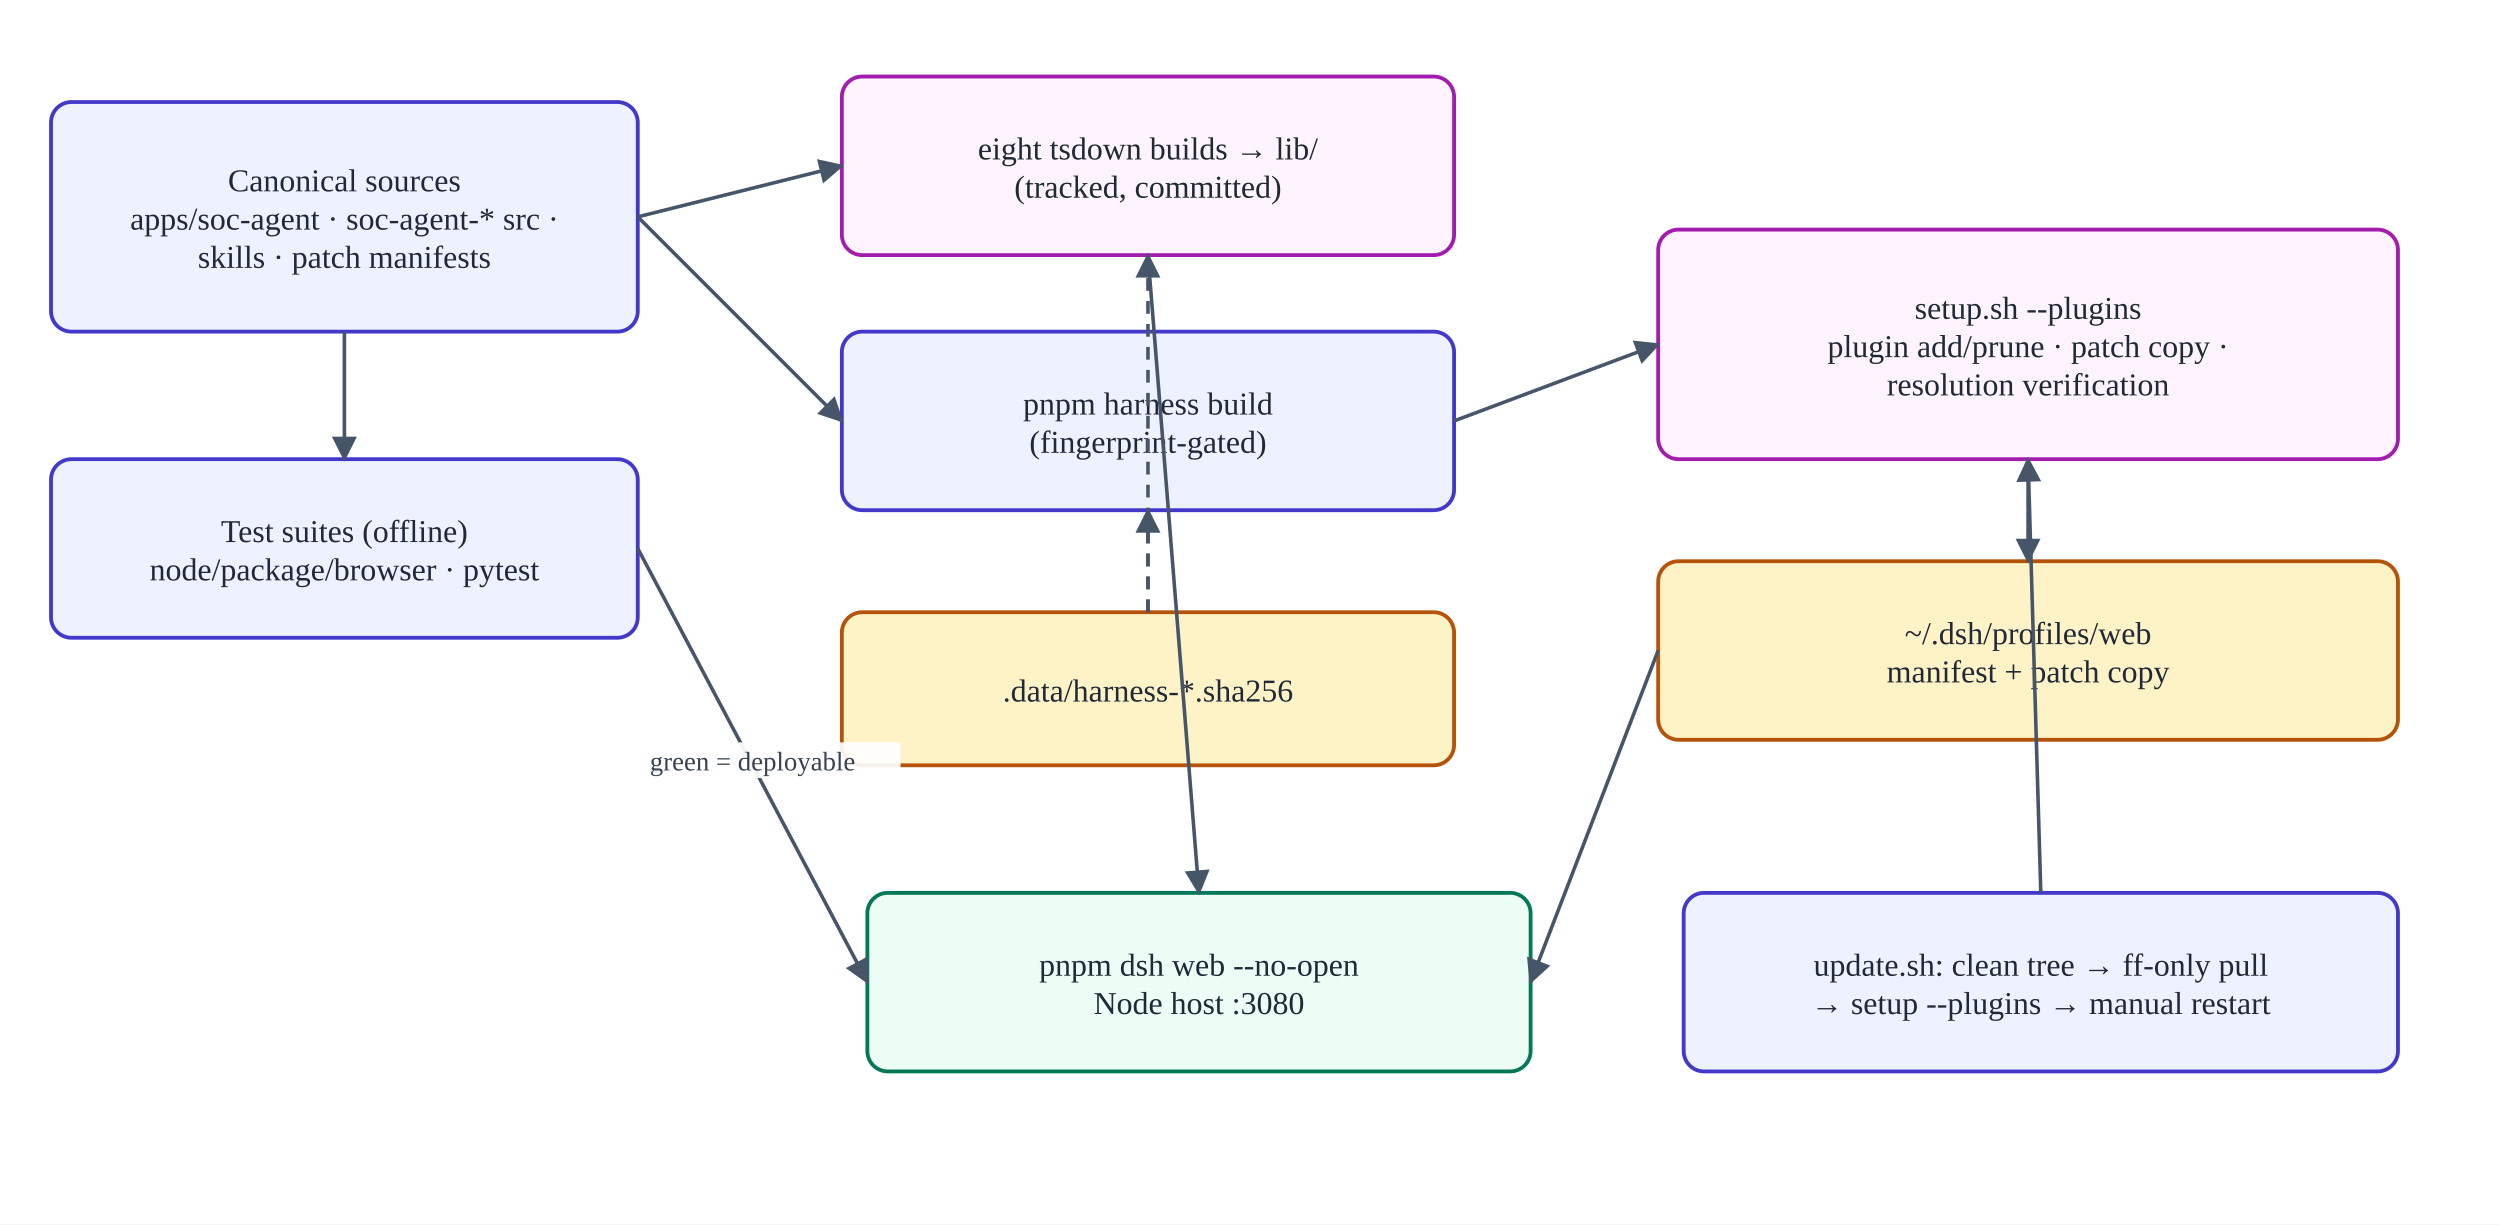
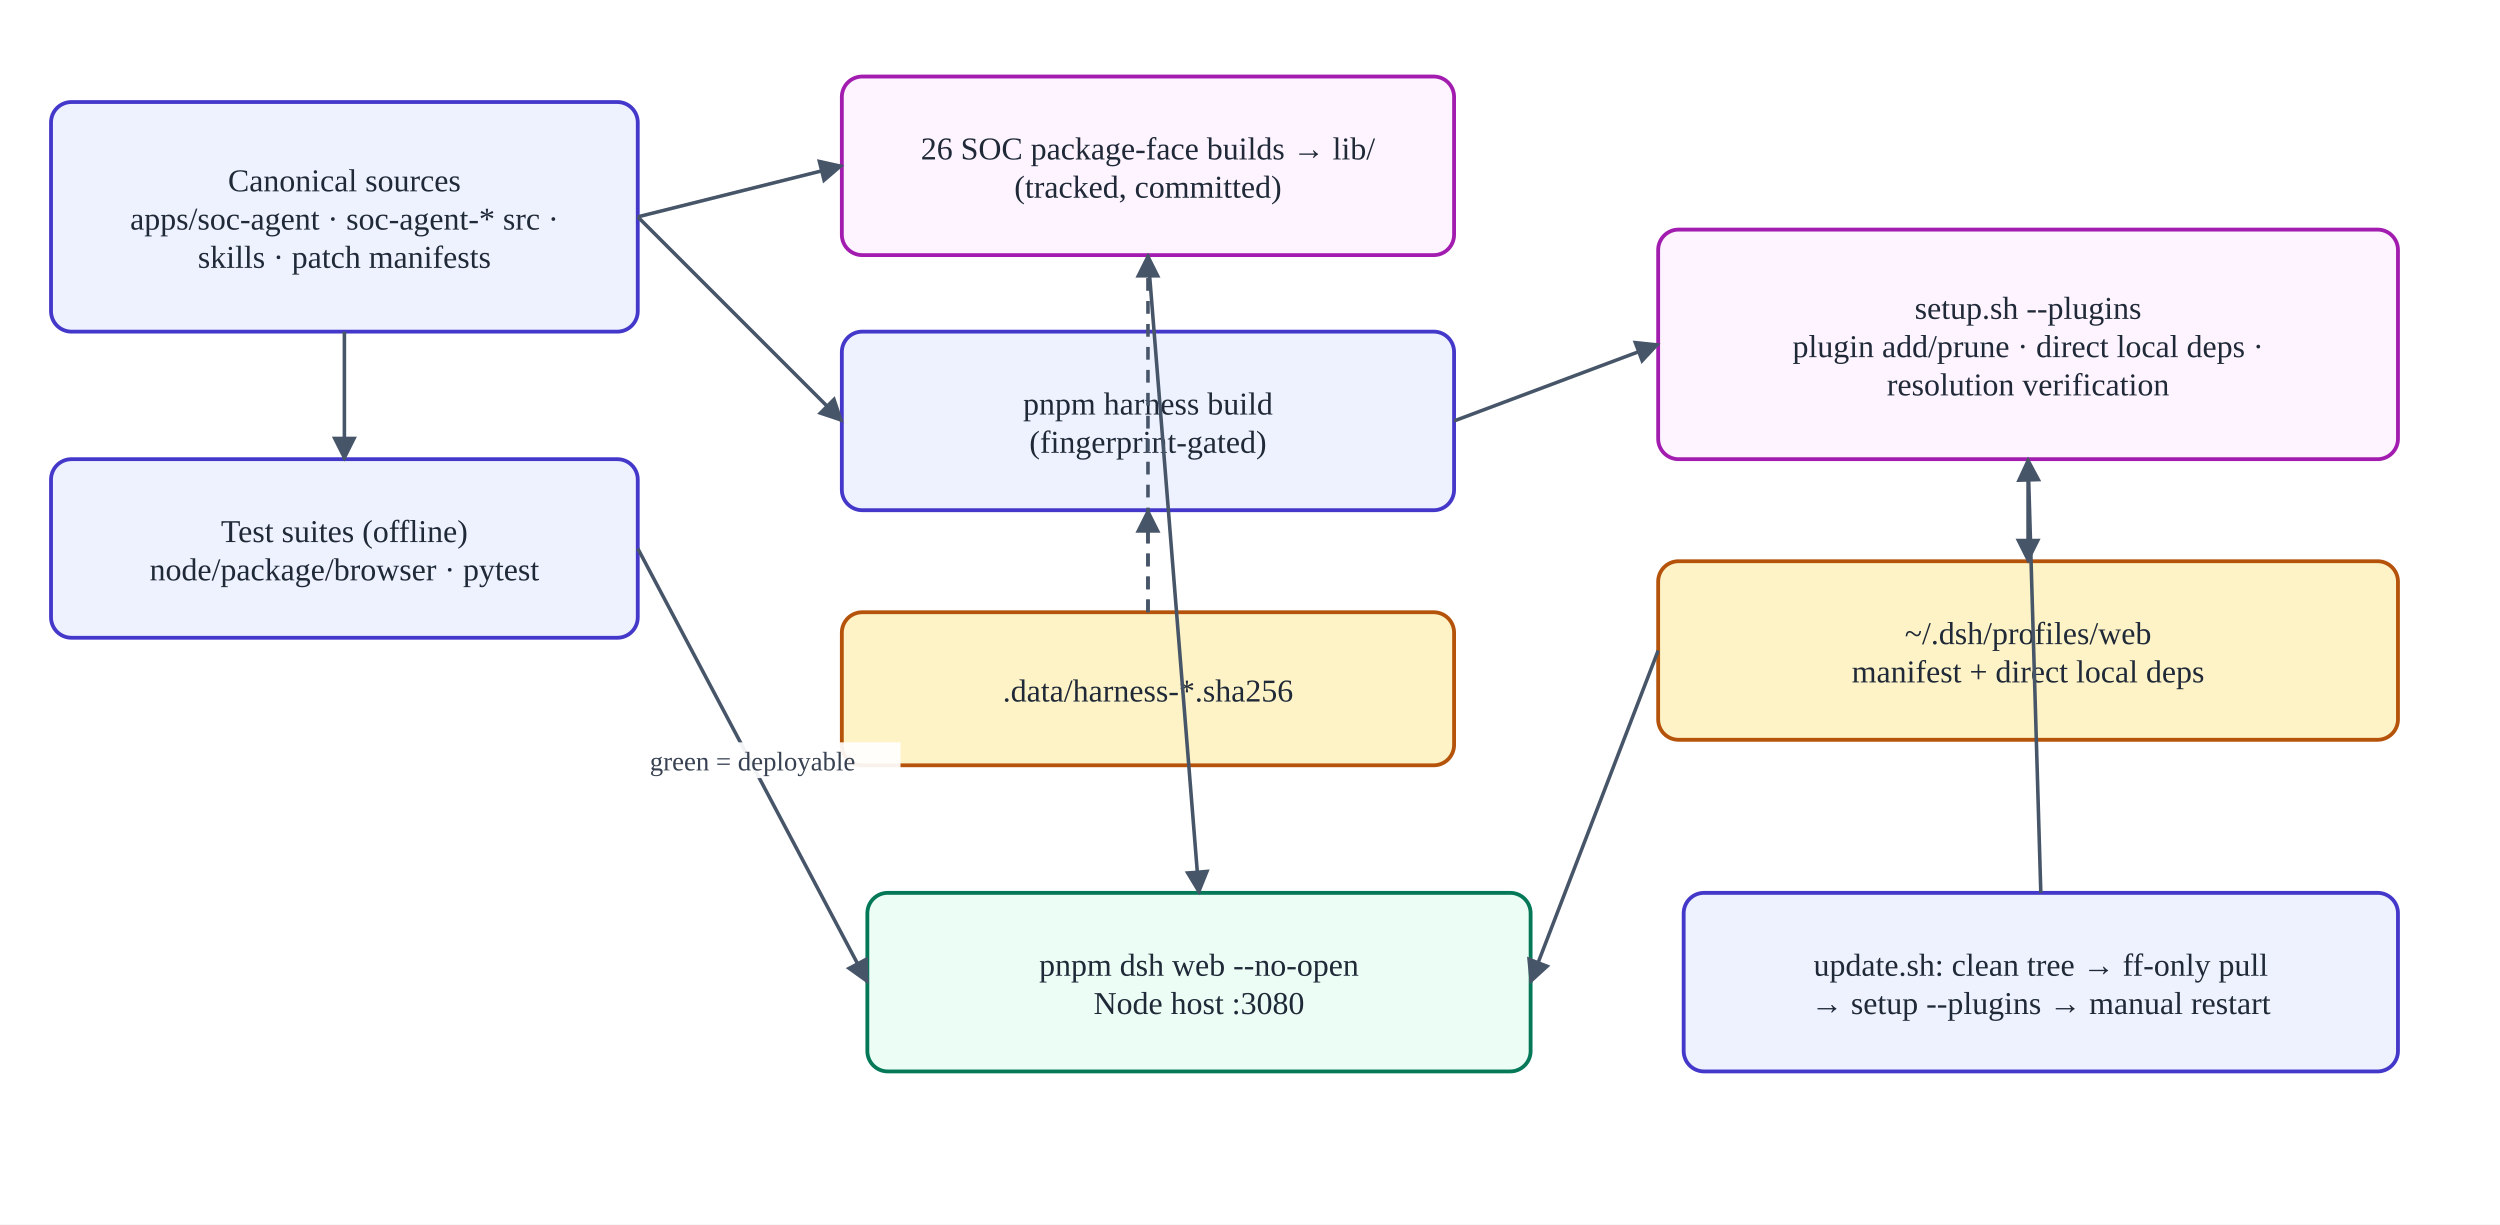
<svg xmlns="http://www.w3.org/2000/svg" viewBox="0 0 980 480" width="980" height="480" role="img" aria-labelledby="t d">
  <style>a[data-node] rect, a[data-node] ellipse { transition: stroke-width .15s; } a[data-node]:hover rect, a[data-node]:hover ellipse, a[data-node]:focus rect, a[data-node]:focus ellipse { stroke-width: 3; }</style>
  <defs>
    <marker id="arr" viewBox="0 0 10 10" refX="9" refY="5" markerWidth="7" markerHeight="7" orient="auto-start-reverse">
      <path d="M0,0 L10,5 L0,10 z" fill="#475569" />
    </marker>
  </defs>
  <rect width="980" height="480" fill="#ffffff" />
  <a href="development.html#commands" data-node="src" style="cursor:pointer">
    <rect x="20" y="40" width="230" height="90" rx="8" fill="#eef2ff" stroke="#4338ca" stroke-width="1.5" />
    <text x="135" y="75" text-anchor="middle" font-size="12.5" fill="#1f2937">Canonical sources</text>
    <text x="135" y="90" text-anchor="middle" font-size="12.5" fill="#1f2937">apps/soc-agent · soc-agent-* src ·</text>
    <text x="135" y="105" text-anchor="middle" font-size="12.5" fill="#1f2937">skills · patch manifests</text>
  </a>
  <a href="development.html#tests" data-node="ts" style="cursor:pointer">
    <rect x="20" y="180" width="230" height="70" rx="8" fill="#eef2ff" stroke="#4338ca" stroke-width="1.5" />
    <text x="135" y="212.5" text-anchor="middle" font-size="12.5" fill="#1f2937">Test suites (offline)</text>
    <text x="135" y="227.5" text-anchor="middle" font-size="12.5" fill="#1f2937">node/package/browser · pytest</text>
  </a>
  <a href="development.html#deps" data-node="b1" style="cursor:pointer">
    <rect x="330" y="30" width="240" height="70" rx="8" fill="#fdf4ff" stroke="#a21caf" stroke-width="1.5" />
-     <text x="450" y="62.5" text-anchor="middle" font-size="12.5" fill="#1f2937">eight tsdown builds → lib/</text>
+     <text x="450" y="62.5" text-anchor="middle" font-size="12.5" fill="#1f2937">26 SOC package-face builds → lib/</text>
    <text x="450" y="77.5" text-anchor="middle" font-size="12.5" fill="#1f2937">(tracked, committed)</text>
  </a>
  <a href="operations.html#lifecycle" data-node="b2" style="cursor:pointer">
    <rect x="330" y="130" width="240" height="70" rx="8" fill="#eef2ff" stroke="#4338ca" stroke-width="1.5" />
    <text x="450" y="162.5" text-anchor="middle" font-size="12.5" fill="#1f2937">pnpm harness build</text>
    <text x="450" y="177.5" text-anchor="middle" font-size="12.5" fill="#1f2937">(fingerprint-gated)</text>
  </a>
  <a href="operations.html#lifecycle" data-node="fp" style="cursor:pointer">
    <rect x="330" y="240" width="240" height="60" rx="8" fill="#fef3c7" stroke="#b45309" stroke-width="1.5" />
    <text x="450" y="275" text-anchor="middle" font-size="12.5" fill="#1f2937">.data/harness-*.sha256</text>
  </a>
  <a href="operations.html#lifecycle" data-node="su" style="cursor:pointer">
    <rect x="650" y="90" width="290" height="90" rx="8" fill="#fdf4ff" stroke="#a21caf" stroke-width="1.5" />
    <text x="795" y="125" text-anchor="middle" font-size="12.5" fill="#1f2937">setup.sh --plugins</text>
-     <text x="795" y="140" text-anchor="middle" font-size="12.5" fill="#1f2937">plugin add/prune · patch copy ·</text>
+     <text x="795" y="140" text-anchor="middle" font-size="12.5" fill="#1f2937">plugin add/prune · direct local deps ·</text>
    <text x="795" y="155" text-anchor="middle" font-size="12.5" fill="#1f2937">resolution verification</text>
  </a>
  <a href="operations.html#lifecycle" data-node="pr" style="cursor:pointer">
    <rect x="650" y="220" width="290" height="70" rx="8" fill="#fef3c7" stroke="#b45309" stroke-width="1.5" />
    <text x="795" y="252.5" text-anchor="middle" font-size="12.5" fill="#1f2937">~/.dsh/profiles/web</text>
-     <text x="795" y="267.5" text-anchor="middle" font-size="12.5" fill="#1f2937">manifest + patch copy</text>
+     <text x="795" y="267.5" text-anchor="middle" font-size="12.5" fill="#1f2937">manifest + direct local deps</text>
  </a>
  <a href="getting-started.html#run" data-node="de" style="cursor:pointer">
    <rect x="340" y="350" width="260" height="70" rx="8" fill="#ecfdf5" stroke="#047857" stroke-width="1.5" />
    <text x="470" y="382.5" text-anchor="middle" font-size="12.5" fill="#1f2937">pnpm dsh web --no-open</text>
    <text x="470" y="397.5" text-anchor="middle" font-size="12.5" fill="#1f2937">Node host :3080</text>
  </a>
  <a href="operations.html#lifecycle" data-node="up" style="cursor:pointer">
    <rect x="660" y="350" width="280" height="70" rx="8" fill="#eef2ff" stroke="#4338ca" stroke-width="1.5" />
    <text x="800" y="382.5" text-anchor="middle" font-size="12.5" fill="#1f2937">update.sh: clean tree → ff-only pull</text>
    <text x="800" y="397.5" text-anchor="middle" font-size="12.5" fill="#1f2937">→ setup --plugins → manual restart</text>
  </a>
  <line x1="135" y1="130" x2="135" y2="180" stroke="#475569" stroke-width="1.4" marker-end="url(#arr)" />
  <line x1="250" y1="85" x2="330" y2="65" stroke="#475569" stroke-width="1.4" marker-end="url(#arr)" />
  <line x1="250" y1="85" x2="330" y2="165" stroke="#475569" stroke-width="1.4" marker-end="url(#arr)" />
  <line x1="450" y1="240" x2="450" y2="100" stroke="#475569" stroke-width="1.4" marker-end="url(#arr)" stroke-dasharray="5 4" />
  <line x1="450" y1="240" x2="450" y2="200" stroke="#475569" stroke-width="1.4" marker-end="url(#arr)" stroke-dasharray="5 4" />
  <line x1="450" y1="100" x2="470" y2="350" stroke="#475569" stroke-width="1.4" marker-end="url(#arr)" />
  <line x1="570" y1="165" x2="650" y2="135" stroke="#475569" stroke-width="1.4" marker-end="url(#arr)" />
  <line x1="795" y1="180" x2="795" y2="220" stroke="#475569" stroke-width="1.4" marker-end="url(#arr)" />
  <line x1="650" y1="255" x2="600" y2="385" stroke="#475569" stroke-width="1.4" marker-end="url(#arr)" />
  <line x1="250" y1="215" x2="340" y2="385" stroke="#475569" stroke-width="1.4" marker-end="url(#arr)" />
  <rect x="237" y="291" width="116" height="14" fill="#ffffff" opacity="0.92" />
  <text x="295" y="302" text-anchor="middle" font-size="10.5" fill="#374151">green = deployable</text>
  <line x1="800" y1="350" x2="795" y2="180" stroke="#475569" stroke-width="1.4" marker-end="url(#arr)" />
</svg>
